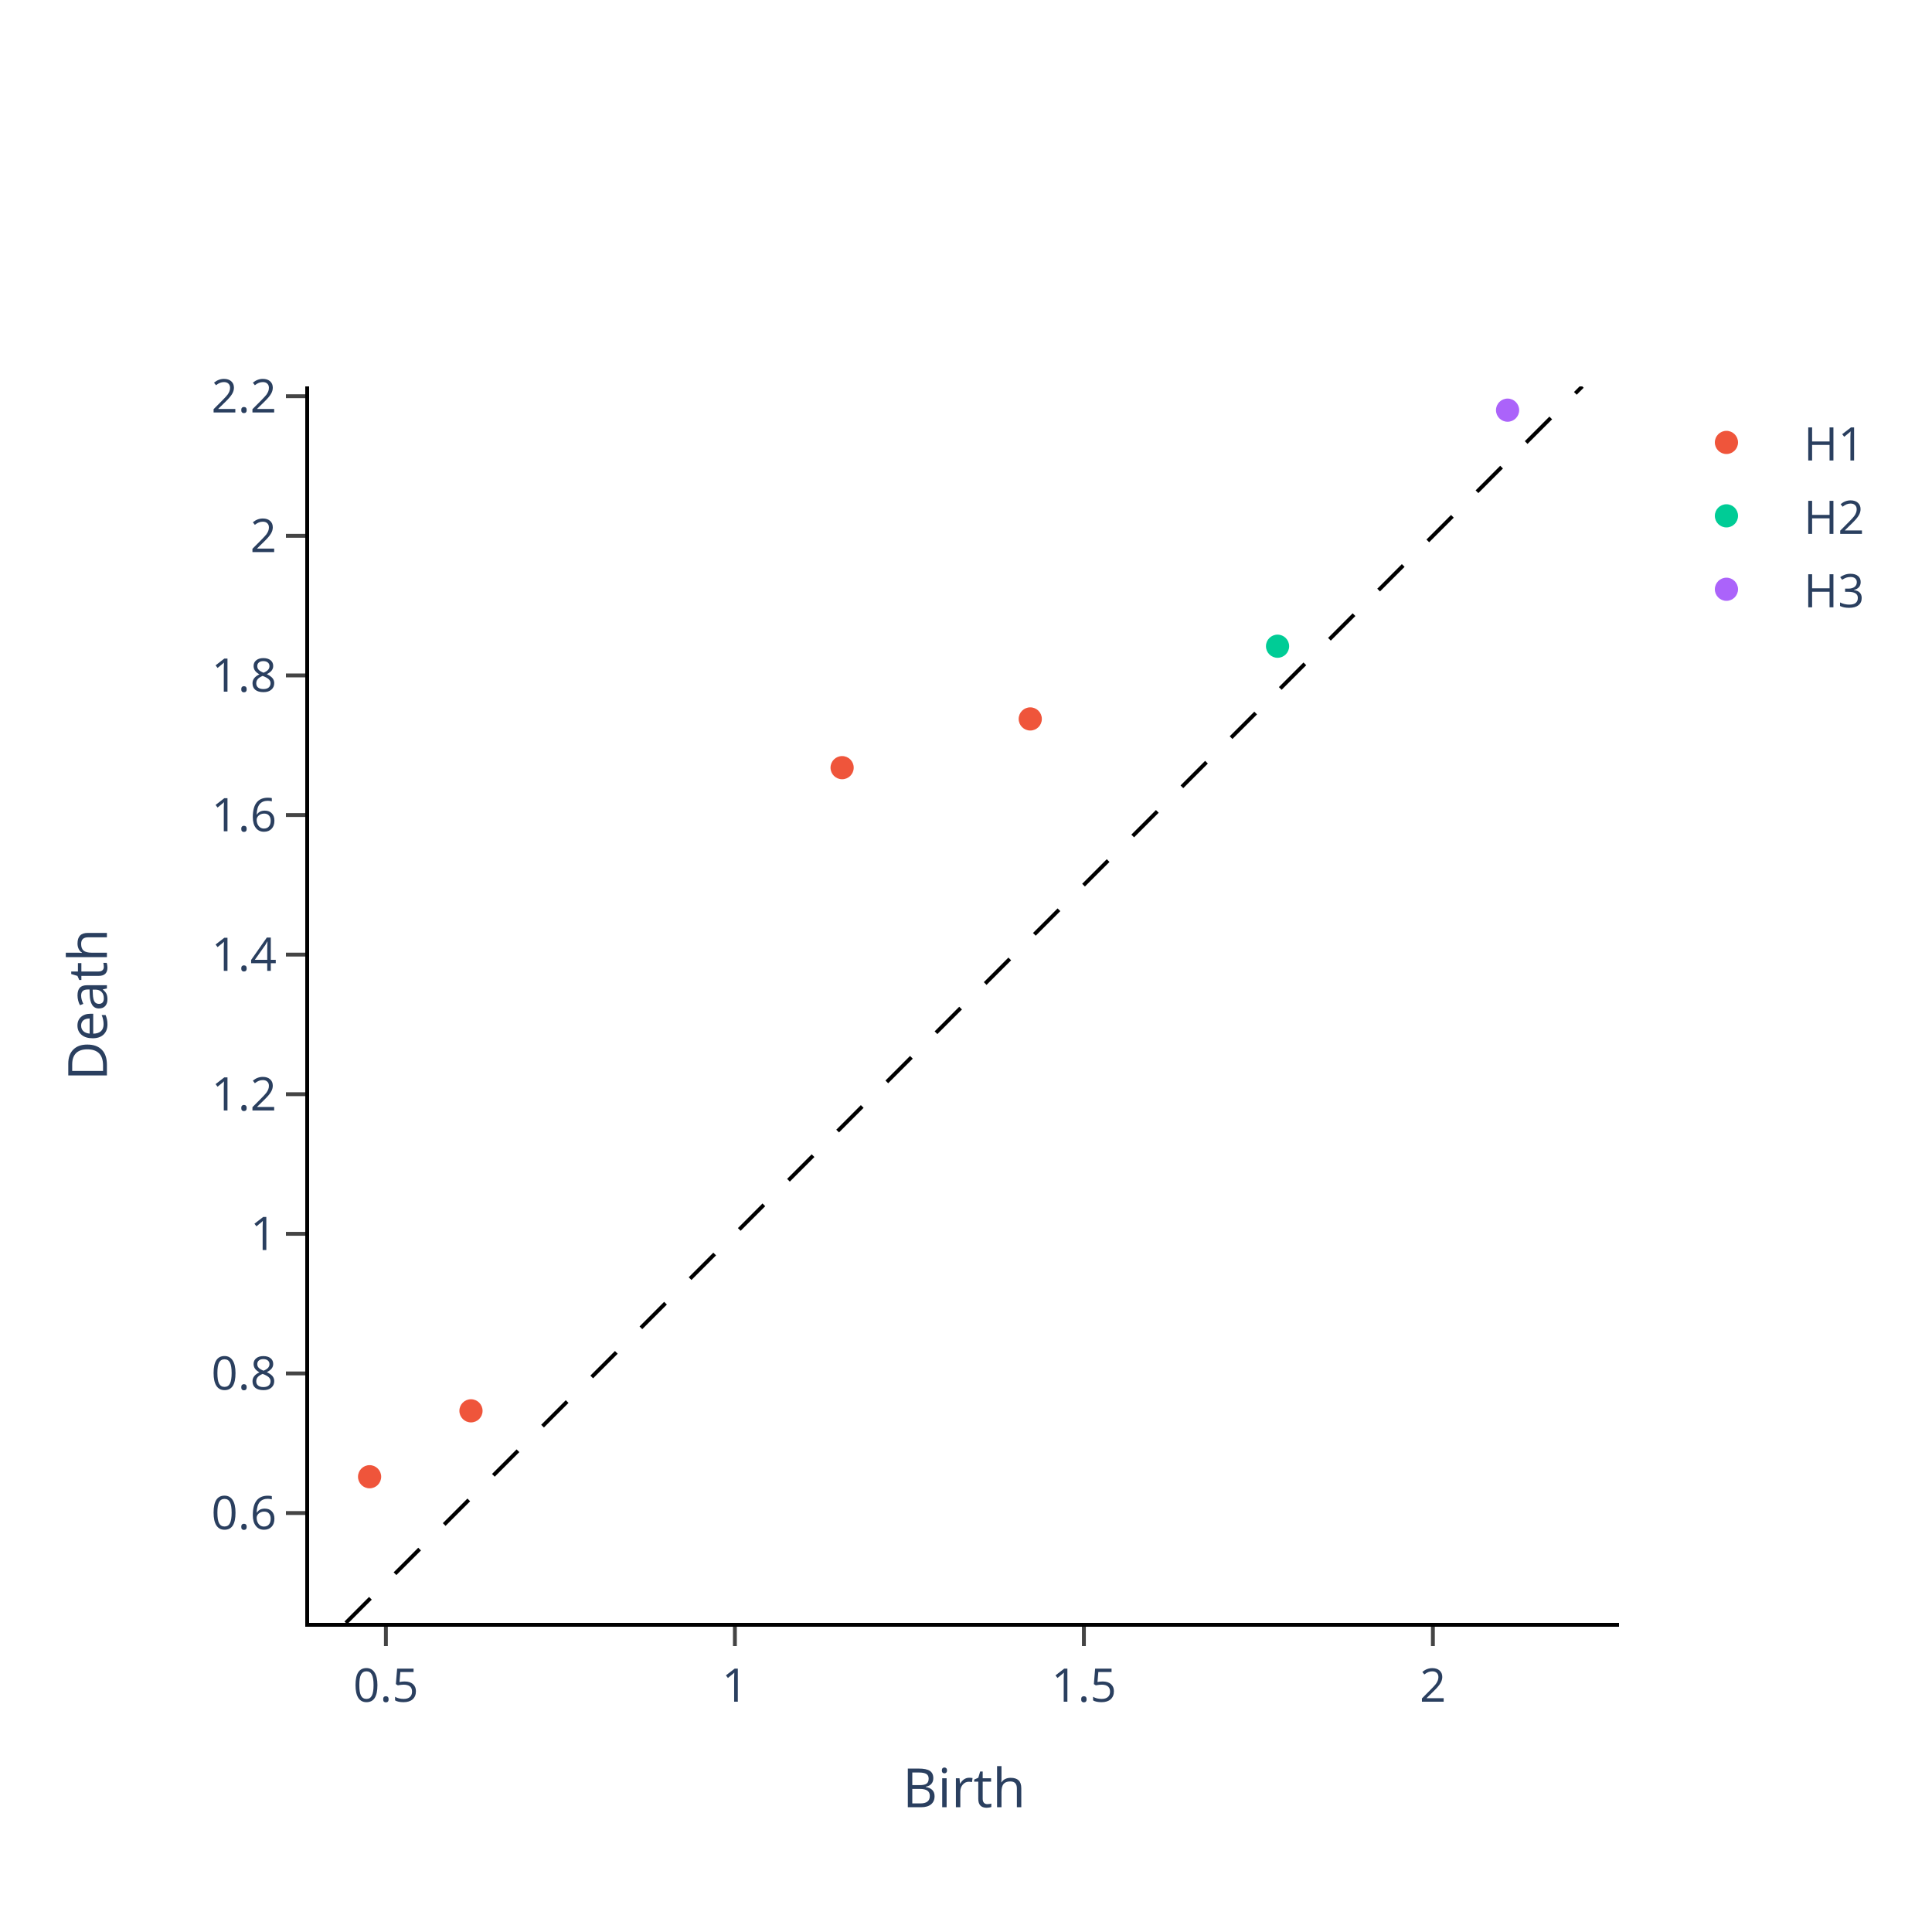
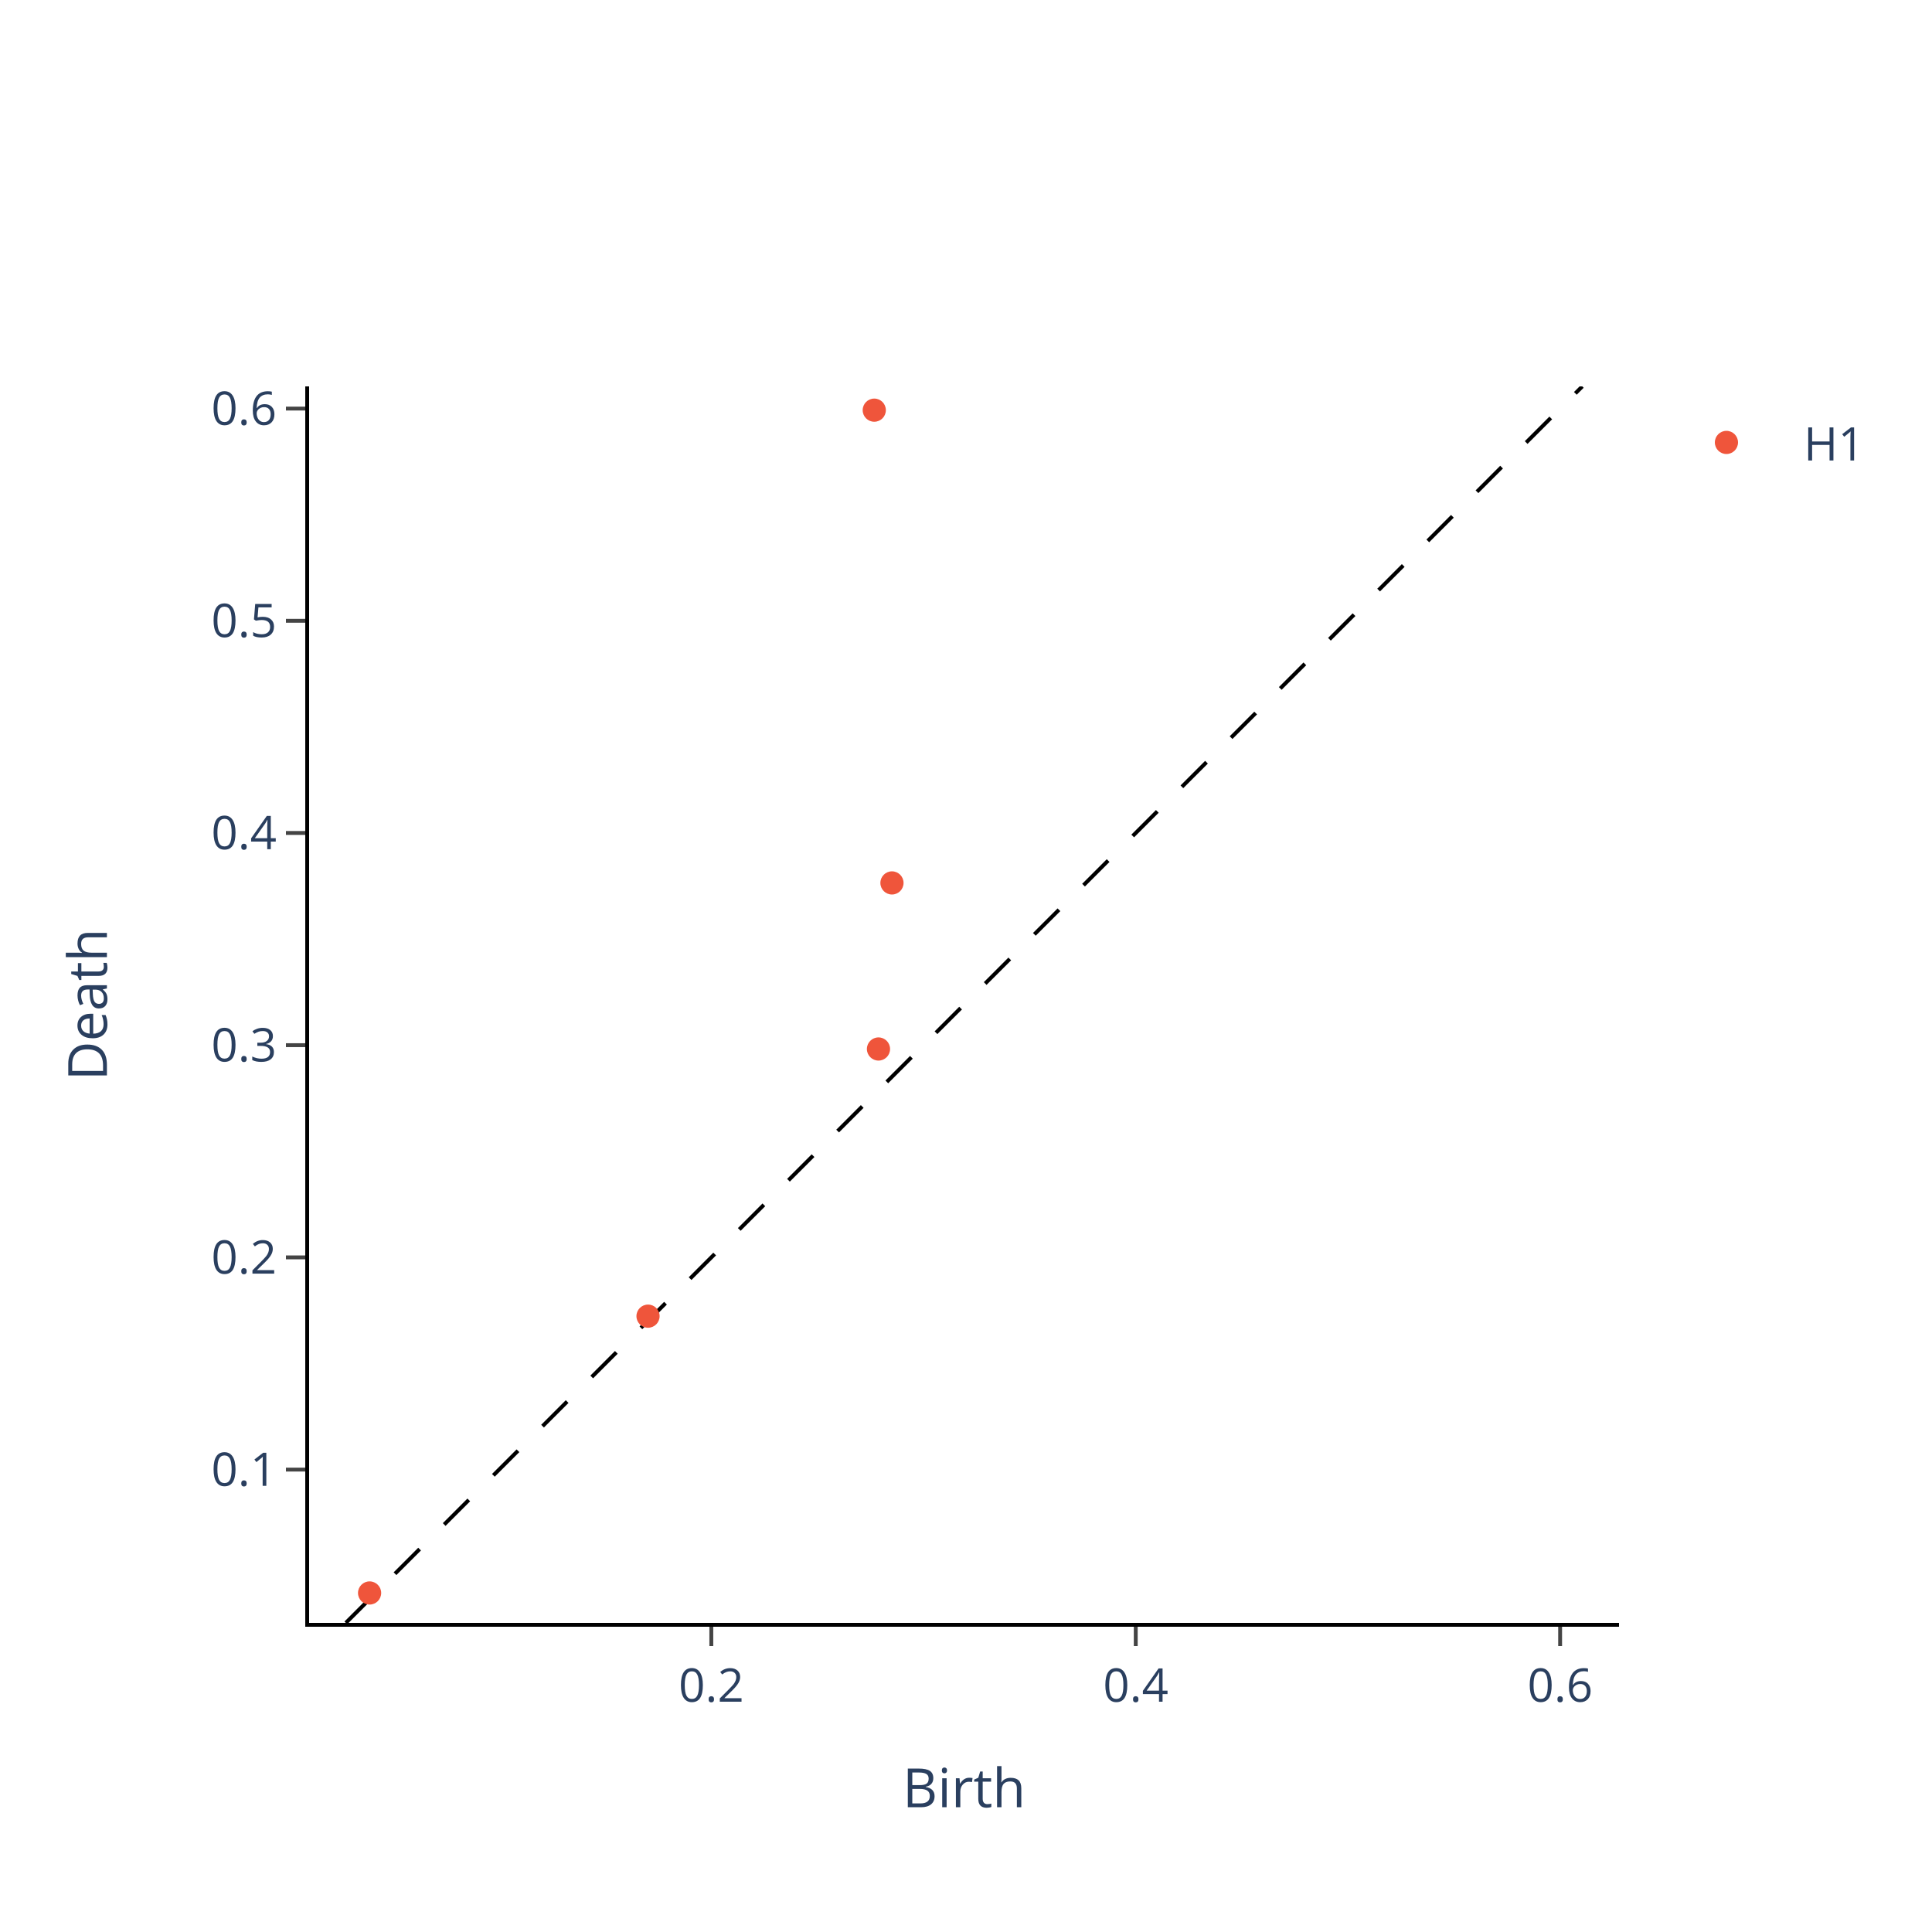
<svg xmlns="http://www.w3.org/2000/svg" class="main-svg" width="500" height="500" style="" viewBox="0 0 500 500">
  <rect x="0" y="0" width="500" height="500" style="fill: rgb(255, 255, 255); fill-opacity: 1;" />
-   <defs id="defs-da0922">
+   <defs id="defs-3ab95b">
    <g class="clips">
-       <clipPath id="clipda0922xyplot" class="plotclip">
+       <clipPath id="clip3ab95bxyplot" class="plotclip">
        <rect width="339" height="320" />
      </clipPath>
-       <clipPath class="axesclip" id="clipda0922x">
+       <clipPath class="axesclip" id="clip3ab95bx">
        <rect x="80" y="0" width="339" height="500" />
      </clipPath>
-       <clipPath class="axesclip" id="clipda0922y">
+       <clipPath class="axesclip" id="clip3ab95by">
        <rect x="0" y="100" width="500" height="320" />
      </clipPath>
-       <clipPath class="axesclip" id="clipda0922xy">
+       <clipPath class="axesclip" id="clip3ab95bxy">
        <rect x="80" y="100" width="339" height="320" />
      </clipPath>
    </g>
    <g class="gradients" />
    <g class="patterns" />
  </defs>
  <g class="bglayer" />
  <g class="layer-below">
    <g class="imagelayer" />
    <g class="shapelayer" />
  </g>
  <g class="cartesianlayer">
    <g class="subplot xy">
      <g class="layer-subplot">
        <g class="shapelayer" />
        <g class="imagelayer" />
      </g>
      <g class="minor-gridlayer">
        <g class="x" />
        <g class="y" />
      </g>
      <g class="gridlayer">
        <g class="x">
-           <path class="xgrid crisp" transform="translate(99.87,0)" d="M0,100v320" style="stroke: rgb(255, 255, 255); stroke-opacity: 1; stroke-width: 1px;" />
-           <path class="xgrid crisp" transform="translate(190.19,0)" d="M0,100v320" style="stroke: rgb(255, 255, 255); stroke-opacity: 1; stroke-width: 1px;" />
-           <path class="xgrid crisp" transform="translate(280.51,0)" d="M0,100v320" style="stroke: rgb(255, 255, 255); stroke-opacity: 1; stroke-width: 1px;" />
-           <path class="xgrid crisp" transform="translate(370.83,0)" d="M0,100v320" style="stroke: rgb(255, 255, 255); stroke-opacity: 1; stroke-width: 1px;" />
+           <path class="xgrid crisp" transform="translate(184.09,0)" d="M0,100v320" style="stroke: rgb(255, 255, 255); stroke-opacity: 1; stroke-width: 1px;" />
+           <path class="xgrid crisp" transform="translate(293.93,0)" d="M0,100v320" style="stroke: rgb(255, 255, 255); stroke-opacity: 1; stroke-width: 1px;" />
+           <path class="xgrid crisp" transform="translate(403.76,0)" d="M0,100v320" style="stroke: rgb(255, 255, 255); stroke-opacity: 1; stroke-width: 1px;" />
        </g>
        <g class="y">
-           <path class="ygrid crisp" transform="translate(0,391.57)" d="M80,0h339" style="stroke: rgb(255, 255, 255); stroke-opacity: 1; stroke-width: 1px;" />
-           <path class="ygrid crisp" transform="translate(0,355.44)" d="M80,0h339" style="stroke: rgb(255, 255, 255); stroke-opacity: 1; stroke-width: 1px;" />
-           <path class="ygrid crisp" transform="translate(0,319.31)" d="M80,0h339" style="stroke: rgb(255, 255, 255); stroke-opacity: 1; stroke-width: 1px;" />
-           <path class="ygrid crisp" transform="translate(0,283.18)" d="M80,0h339" style="stroke: rgb(255, 255, 255); stroke-opacity: 1; stroke-width: 1px;" />
-           <path class="ygrid crisp" transform="translate(0,247.05)" d="M80,0h339" style="stroke: rgb(255, 255, 255); stroke-opacity: 1; stroke-width: 1px;" />
-           <path class="ygrid crisp" transform="translate(0,210.93)" d="M80,0h339" style="stroke: rgb(255, 255, 255); stroke-opacity: 1; stroke-width: 1px;" />
-           <path class="ygrid crisp" transform="translate(0,174.8)" d="M80,0h339" style="stroke: rgb(255, 255, 255); stroke-opacity: 1; stroke-width: 1px;" />
-           <path class="ygrid crisp" transform="translate(0,138.67)" d="M80,0h339" style="stroke: rgb(255, 255, 255); stroke-opacity: 1; stroke-width: 1px;" />
-           <path class="ygrid crisp" transform="translate(0,102.54)" d="M80,0h339" style="stroke: rgb(255, 255, 255); stroke-opacity: 1; stroke-width: 1px;" />
+           <path class="ygrid crisp" transform="translate(0,380.33)" d="M80,0h339" style="stroke: rgb(255, 255, 255); stroke-opacity: 1; stroke-width: 1px;" />
+           <path class="ygrid crisp" transform="translate(0,325.41)" d="M80,0h339" style="stroke: rgb(255, 255, 255); stroke-opacity: 1; stroke-width: 1px;" />
+           <path class="ygrid crisp" transform="translate(0,270.49)" d="M80,0h339" style="stroke: rgb(255, 255, 255); stroke-opacity: 1; stroke-width: 1px;" />
+           <path class="ygrid crisp" transform="translate(0,215.57)" d="M80,0h339" style="stroke: rgb(255, 255, 255); stroke-opacity: 1; stroke-width: 1px;" />
+           <path class="ygrid crisp" transform="translate(0,160.66)" d="M80,0h339" style="stroke: rgb(255, 255, 255); stroke-opacity: 1; stroke-width: 1px;" />
+           <path class="ygrid crisp" transform="translate(0,105.74)" d="M80,0h339" style="stroke: rgb(255, 255, 255); stroke-opacity: 1; stroke-width: 1px;" />
        </g>
      </g>
      <g class="zerolinelayer" />
      <path class="xlines-below" />
      <path class="ylines-below" />
      <g class="overlines-below" />
      <g class="xaxislayer-below" />
      <g class="yaxislayer-below" />
      <g class="overaxes-below" />
-       <g class="plot" transform="translate(80,100)" clip-path="url(#clipda0922xyplot)">
+       <g class="plot" transform="translate(80,100)" clip-path="url(#clip3ab95bxyplot)">
        <g class="scatterlayer mlayer">
-           <g class="trace scatter traceedb0b0" style="stroke-miterlimit: 2; opacity: 1;">
+           <g class="trace scatter trace6d2a9c" style="stroke-miterlimit: 2; opacity: 1;">
            <g class="fills" />
            <g class="errorbars" />
            <g class="lines">
              <path class="js-line" d="M9.5,320L329.5,0" style="vector-effect: none; fill: none; stroke: rgb(0, 0, 0); stroke-opacity: 1; stroke-dasharray: 9px, 9px; stroke-width: 1px; opacity: 1;" />
            </g>
            <g class="points" />
            <g class="text" />
          </g>
-           <g class="trace scatter trace920188" style="stroke-miterlimit: 2; opacity: 1;">
+           <g class="trace scatter traceb9c7f3" style="stroke-miterlimit: 2; opacity: 1;">
            <g class="fills" />
            <g class="errorbars" />
            <g class="lines" />
            <g class="points">
-               <path class="point" transform="translate(186.63,86.06)" d="M3,0A3,3 0 1,1 0,-3A3,3 0 0,1 3,0Z" style="opacity: 1; stroke-width: 0px; fill: rgb(239, 85, 59); fill-opacity: 1;" />
-               <path class="point" transform="translate(137.94,98.67)" d="M3,0A3,3 0 1,1 0,-3A3,3 0 0,1 3,0Z" style="opacity: 1; stroke-width: 0px; fill: rgb(239, 85, 59); fill-opacity: 1;" />
-               <path class="point" transform="translate(41.89,265.12)" d="M3,0A3,3 0 1,1 0,-3A3,3 0 0,1 3,0Z" style="opacity: 1; stroke-width: 0px; fill: rgb(239, 85, 59); fill-opacity: 1;" />
-               <path class="point" transform="translate(15.65,282.18)" d="M3,0A3,3 0 1,1 0,-3A3,3 0 0,1 3,0Z" style="opacity: 1; stroke-width: 0px; fill: rgb(239, 85, 59); fill-opacity: 1;" />
-             </g>
-             <g class="text" />
-           </g>
-           <g class="trace scatter trace57d1c6" style="stroke-miterlimit: 2; opacity: 1;">
-             <g class="fills" />
-             <g class="errorbars" />
-             <g class="lines" />
-             <g class="points">
-               <path class="point" transform="translate(250.63,67.24)" d="M3,0A3,3 0 1,1 0,-3A3,3 0 0,1 3,0Z" style="opacity: 1; stroke-width: 0px; fill: rgb(0, 204, 150); fill-opacity: 1;" />
-             </g>
-             <g class="text" />
-           </g>
-           <g class="trace scatter tracebf302d" style="stroke-miterlimit: 2; opacity: 1;">
-             <g class="fills" />
-             <g class="errorbars" />
-             <g class="lines" />
-             <g class="points">
-               <path class="point" transform="translate(310.16,6.15)" d="M3,0A3,3 0 1,1 0,-3A3,3 0 0,1 3,0Z" style="opacity: 1; stroke-width: 0px; fill: rgb(171, 99, 250); fill-opacity: 1;" />
+               <path class="point" transform="translate(150.84,128.5)" d="M3,0A3,3 0 1,1 0,-3A3,3 0 0,1 3,0Z" style="opacity: 1; stroke-width: 0px; fill: rgb(239, 85, 59); fill-opacity: 1;" />
+               <path class="point" transform="translate(147.35,171.48)" d="M3,0A3,3 0 1,1 0,-3A3,3 0 0,1 3,0Z" style="opacity: 1; stroke-width: 0px; fill: rgb(239, 85, 59); fill-opacity: 1;" />
+               <path class="point" transform="translate(146.26,6.15)" d="M3,0A3,3 0 1,1 0,-3A3,3 0 0,1 3,0Z" style="opacity: 1; stroke-width: 0px; fill: rgb(239, 85, 59); fill-opacity: 1;" />
+               <path class="point" transform="translate(87.71,240.62)" d="M3,0A3,3 0 1,1 0,-3A3,3 0 0,1 3,0Z" style="opacity: 1; stroke-width: 0px; fill: rgb(239, 85, 59); fill-opacity: 1;" />
+               <path class="point" transform="translate(15.65,312.26)" d="M3,0A3,3 0 1,1 0,-3A3,3 0 0,1 3,0Z" style="opacity: 1; stroke-width: 0px; fill: rgb(239, 85, 59); fill-opacity: 1;" />
            </g>
            <g class="text" />
          </g>
        </g>
      </g>
      <g class="overplot" />
      <path class="xlines-above crisp" d="M79,420.5H419" style="fill: none; stroke-width: 1px; stroke: rgb(0, 0, 0); stroke-opacity: 1;" />
      <path class="ylines-above crisp" d="M79.5,100V420" style="fill: none; stroke-width: 1px; stroke: rgb(0, 0, 0); stroke-opacity: 1;" />
      <g class="overlines-above" />
      <g class="xaxislayer-above">
-         <path class="xtick ticks crisp" d="M0,421v5" transform="translate(99.87,0)" style="stroke: rgb(68, 68, 68); stroke-opacity: 1; stroke-width: 1px;" />
-         <path class="xtick ticks crisp" d="M0,421v5" transform="translate(190.19,0)" style="stroke: rgb(68, 68, 68); stroke-opacity: 1; stroke-width: 1px;" />
-         <path class="xtick ticks crisp" d="M0,421v5" transform="translate(280.51,0)" style="stroke: rgb(68, 68, 68); stroke-opacity: 1; stroke-width: 1px;" />
-         <path class="xtick ticks crisp" d="M0,421v5" transform="translate(370.83,0)" style="stroke: rgb(68, 68, 68); stroke-opacity: 1; stroke-width: 1px;" />
+         <path class="xtick ticks crisp" d="M0,421v5" transform="translate(184.09,0)" style="stroke: rgb(68, 68, 68); stroke-opacity: 1; stroke-width: 1px;" />
+         <path class="xtick ticks crisp" d="M0,421v5" transform="translate(293.93,0)" style="stroke: rgb(68, 68, 68); stroke-opacity: 1; stroke-width: 1px;" />
+         <path class="xtick ticks crisp" d="M0,421v5" transform="translate(403.76,0)" style="stroke: rgb(68, 68, 68); stroke-opacity: 1; stroke-width: 1px;" />
        <g class="xtick">
-           <text text-anchor="middle" x="0" y="440.4" transform="translate(99.87,0)" style="font-family: 'Open Sans', verdana, arial, sans-serif; font-size: 12px; fill: rgb(42, 63, 95); fill-opacity: 1; white-space: pre; opacity: 1;">0.5</text>
+           <text text-anchor="middle" x="0" y="440.4" transform="translate(184.09,0)" style="font-family: 'Open Sans', verdana, arial, sans-serif; font-size: 12px; fill: rgb(42, 63, 95); fill-opacity: 1; white-space: pre; opacity: 1;">0.2</text>
        </g>
        <g class="xtick">
-           <text text-anchor="middle" x="0" y="440.4" style="font-family: 'Open Sans', verdana, arial, sans-serif; font-size: 12px; fill: rgb(42, 63, 95); fill-opacity: 1; white-space: pre; opacity: 1;" transform="translate(190.19,0)">1</text>
+           <text text-anchor="middle" x="0" y="440.4" style="font-family: 'Open Sans', verdana, arial, sans-serif; font-size: 12px; fill: rgb(42, 63, 95); fill-opacity: 1; white-space: pre; opacity: 1;" transform="translate(293.93,0)">0.4</text>
        </g>
        <g class="xtick">
-           <text text-anchor="middle" x="0" y="440.4" style="font-family: 'Open Sans', verdana, arial, sans-serif; font-size: 12px; fill: rgb(42, 63, 95); fill-opacity: 1; white-space: pre; opacity: 1;" transform="translate(280.51,0)">1.5</text>
-         </g>
-         <g class="xtick">
-           <text text-anchor="middle" x="0" y="440.4" style="font-family: 'Open Sans', verdana, arial, sans-serif; font-size: 12px; fill: rgb(42, 63, 95); fill-opacity: 1; white-space: pre; opacity: 1;" transform="translate(370.83,0)">2</text>
+           <text text-anchor="middle" x="0" y="440.4" style="font-family: 'Open Sans', verdana, arial, sans-serif; font-size: 12px; fill: rgb(42, 63, 95); fill-opacity: 1; white-space: pre; opacity: 1;" transform="translate(403.76,0)">0.6</text>
        </g>
      </g>
      <g class="yaxislayer-above">
-         <path class="ytick ticks crisp" d="M79,0h-5" transform="translate(0,391.57)" style="stroke: rgb(68, 68, 68); stroke-opacity: 1; stroke-width: 1px;" />
-         <path class="ytick ticks crisp" d="M79,0h-5" transform="translate(0,355.44)" style="stroke: rgb(68, 68, 68); stroke-opacity: 1; stroke-width: 1px;" />
-         <path class="ytick ticks crisp" d="M79,0h-5" transform="translate(0,319.31)" style="stroke: rgb(68, 68, 68); stroke-opacity: 1; stroke-width: 1px;" />
-         <path class="ytick ticks crisp" d="M79,0h-5" transform="translate(0,283.18)" style="stroke: rgb(68, 68, 68); stroke-opacity: 1; stroke-width: 1px;" />
-         <path class="ytick ticks crisp" d="M79,0h-5" transform="translate(0,247.05)" style="stroke: rgb(68, 68, 68); stroke-opacity: 1; stroke-width: 1px;" />
-         <path class="ytick ticks crisp" d="M79,0h-5" transform="translate(0,210.93)" style="stroke: rgb(68, 68, 68); stroke-opacity: 1; stroke-width: 1px;" />
-         <path class="ytick ticks crisp" d="M79,0h-5" transform="translate(0,174.8)" style="stroke: rgb(68, 68, 68); stroke-opacity: 1; stroke-width: 1px;" />
-         <path class="ytick ticks crisp" d="M79,0h-5" transform="translate(0,138.67)" style="stroke: rgb(68, 68, 68); stroke-opacity: 1; stroke-width: 1px;" />
-         <path class="ytick ticks crisp" d="M79,0h-5" transform="translate(0,102.54)" style="stroke: rgb(68, 68, 68); stroke-opacity: 1; stroke-width: 1px;" />
+         <path class="ytick ticks crisp" d="M79,0h-5" transform="translate(0,380.33)" style="stroke: rgb(68, 68, 68); stroke-opacity: 1; stroke-width: 1px;" />
+         <path class="ytick ticks crisp" d="M79,0h-5" transform="translate(0,325.41)" style="stroke: rgb(68, 68, 68); stroke-opacity: 1; stroke-width: 1px;" />
+         <path class="ytick ticks crisp" d="M79,0h-5" transform="translate(0,270.49)" style="stroke: rgb(68, 68, 68); stroke-opacity: 1; stroke-width: 1px;" />
+         <path class="ytick ticks crisp" d="M79,0h-5" transform="translate(0,215.57)" style="stroke: rgb(68, 68, 68); stroke-opacity: 1; stroke-width: 1px;" />
+         <path class="ytick ticks crisp" d="M79,0h-5" transform="translate(0,160.66)" style="stroke: rgb(68, 68, 68); stroke-opacity: 1; stroke-width: 1px;" />
+         <path class="ytick ticks crisp" d="M79,0h-5" transform="translate(0,105.74)" style="stroke: rgb(68, 68, 68); stroke-opacity: 1; stroke-width: 1px;" />
        <g class="ytick">
-           <text text-anchor="end" x="71.6" y="4.2" transform="translate(0,391.57)" style="font-family: 'Open Sans', verdana, arial, sans-serif; font-size: 12px; fill: rgb(42, 63, 95); fill-opacity: 1; white-space: pre; opacity: 1;">0.6</text>
+           <text text-anchor="end" x="71.6" y="4.2" transform="translate(0,380.33)" style="font-family: 'Open Sans', verdana, arial, sans-serif; font-size: 12px; fill: rgb(42, 63, 95); fill-opacity: 1; white-space: pre; opacity: 1;">0.1</text>
        </g>
        <g class="ytick">
-           <text text-anchor="end" x="71.6" y="4.2" style="font-family: 'Open Sans', verdana, arial, sans-serif; font-size: 12px; fill: rgb(42, 63, 95); fill-opacity: 1; white-space: pre; opacity: 1;" transform="translate(0,355.44)">0.8</text>
+           <text text-anchor="end" x="71.6" y="4.2" style="font-family: 'Open Sans', verdana, arial, sans-serif; font-size: 12px; fill: rgb(42, 63, 95); fill-opacity: 1; white-space: pre; opacity: 1;" transform="translate(0,325.41)">0.2</text>
        </g>
        <g class="ytick">
-           <text text-anchor="end" x="71.6" y="4.2" style="font-family: 'Open Sans', verdana, arial, sans-serif; font-size: 12px; fill: rgb(42, 63, 95); fill-opacity: 1; white-space: pre; opacity: 1;" transform="translate(0,319.31)">1</text>
+           <text text-anchor="end" x="71.6" y="4.2" style="font-family: 'Open Sans', verdana, arial, sans-serif; font-size: 12px; fill: rgb(42, 63, 95); fill-opacity: 1; white-space: pre; opacity: 1;" transform="translate(0,270.49)">0.3</text>
        </g>
        <g class="ytick">
-           <text text-anchor="end" x="71.6" y="4.2" style="font-family: 'Open Sans', verdana, arial, sans-serif; font-size: 12px; fill: rgb(42, 63, 95); fill-opacity: 1; white-space: pre; opacity: 1;" transform="translate(0,283.18)">1.2</text>
+           <text text-anchor="end" x="71.6" y="4.2" style="font-family: 'Open Sans', verdana, arial, sans-serif; font-size: 12px; fill: rgb(42, 63, 95); fill-opacity: 1; white-space: pre; opacity: 1;" transform="translate(0,215.57)">0.4</text>
        </g>
        <g class="ytick">
-           <text text-anchor="end" x="71.6" y="4.2" style="font-family: 'Open Sans', verdana, arial, sans-serif; font-size: 12px; fill: rgb(42, 63, 95); fill-opacity: 1; white-space: pre; opacity: 1;" transform="translate(0,247.05)">1.4</text>
+           <text text-anchor="end" x="71.6" y="4.2" style="font-family: 'Open Sans', verdana, arial, sans-serif; font-size: 12px; fill: rgb(42, 63, 95); fill-opacity: 1; white-space: pre; opacity: 1;" transform="translate(0,160.66)">0.5</text>
        </g>
        <g class="ytick">
-           <text text-anchor="end" x="71.6" y="4.2" style="font-family: 'Open Sans', verdana, arial, sans-serif; font-size: 12px; fill: rgb(42, 63, 95); fill-opacity: 1; white-space: pre; opacity: 1;" transform="translate(0,210.93)">1.6</text>
-         </g>
-         <g class="ytick">
-           <text text-anchor="end" x="71.6" y="4.2" style="font-family: 'Open Sans', verdana, arial, sans-serif; font-size: 12px; fill: rgb(42, 63, 95); fill-opacity: 1; white-space: pre; opacity: 1;" transform="translate(0,174.8)">1.8</text>
-         </g>
-         <g class="ytick">
-           <text text-anchor="end" x="71.6" y="4.2" style="font-family: 'Open Sans', verdana, arial, sans-serif; font-size: 12px; fill: rgb(42, 63, 95); fill-opacity: 1; white-space: pre; opacity: 1;" transform="translate(0,138.67)">2</text>
-         </g>
-         <g class="ytick">
-           <text text-anchor="end" x="71.6" y="4.2" style="font-family: 'Open Sans', verdana, arial, sans-serif; font-size: 12px; fill: rgb(42, 63, 95); fill-opacity: 1; white-space: pre; opacity: 1;" transform="translate(0,102.54)">2.2</text>
+           <text text-anchor="end" x="71.6" y="4.2" style="font-family: 'Open Sans', verdana, arial, sans-serif; font-size: 12px; fill: rgb(42, 63, 95); fill-opacity: 1; white-space: pre; opacity: 1;" transform="translate(0,105.74)">0.6</text>
        </g>
      </g>
      <g class="overaxes-above" />
    </g>
  </g>
  <g class="polarlayer" />
  <g class="smithlayer" />
  <g class="ternarylayer" />
  <g class="geolayer" />
  <g class="funnelarealayer" />
  <g class="pielayer" />
  <g class="iciclelayer" />
  <g class="treemaplayer" />
  <g class="sunburstlayer" />
  <g class="glimages" />
-   <defs id="topdefs-da0922">
+   <defs id="topdefs-3ab95b">
    <g class="clips" />
-     <clipPath id="legendda0922">
-       <rect width="62" height="67" x="0" y="0" />
+     <clipPath id="legend3ab95b">
+       <rect width="62" height="29" x="0" y="0" />
    </clipPath>
  </defs>
  <g class="layer-above">
    <g class="imagelayer" />
    <g class="shapelayer" />
  </g>
  <g class="infolayer">
    <g class="legend" pointer-events="all" transform="translate(426.8,100)">
-       <rect class="bg" shape-rendering="crispEdges" width="62" height="67" x="0" y="0" style="stroke: rgb(68, 68, 68); stroke-opacity: 1; fill: rgb(255, 255, 255); fill-opacity: 1; stroke-width: 0px;" />
-       <g class="scrollbox" transform="" clip-path="url(#legendda0922)">
+       <rect class="bg" shape-rendering="crispEdges" width="62" height="29" x="0" y="0" style="stroke: rgb(68, 68, 68); stroke-opacity: 1; fill: rgb(255, 255, 255); fill-opacity: 1; stroke-width: 0px;" />
+       <g class="scrollbox" transform="" clip-path="url(#legend3ab95b)">
        <g class="groups">
          <g class="traces" transform="translate(0,14.5)" style="opacity: 1;">
            <text class="legendtext" text-anchor="start" x="40" y="4.68" style="font-family: 'Open Sans', verdana, arial, sans-serif; font-size: 12px; fill: rgb(42, 63, 95); fill-opacity: 1; white-space: pre;">H1</text>
            <g class="layers" style="opacity: 1;">
              <g class="legendfill" />
              <g class="legendlines" />
              <g class="legendsymbols">
                <g class="legendpoints">
                  <path class="scatterpts" transform="translate(20,0)" d="M3,0A3,3 0 1,1 0,-3A3,3 0 0,1 3,0Z" style="opacity: 1; stroke-width: 0px; fill: rgb(239, 85, 59); fill-opacity: 1;" />
-                 </g>
-               </g>
-             </g>
-             <rect class="legendtoggle" x="0" y="-9.5" width="56.656" height="19" style="fill: rgb(0, 0, 0); fill-opacity: 0;" />
-           </g>
-           <g class="traces" transform="translate(0,33.5)" style="opacity: 1;">
-             <text class="legendtext" text-anchor="start" x="40" y="4.68" style="font-family: 'Open Sans', verdana, arial, sans-serif; font-size: 12px; fill: rgb(42, 63, 95); fill-opacity: 1; white-space: pre;">H2</text>
-             <g class="layers" style="opacity: 1;">
-               <g class="legendfill" />
-               <g class="legendlines" />
-               <g class="legendsymbols">
-                 <g class="legendpoints">
-                   <path class="scatterpts" transform="translate(20,0)" d="M3,0A3,3 0 1,1 0,-3A3,3 0 0,1 3,0Z" style="opacity: 1; stroke-width: 0px; fill: rgb(0, 204, 150); fill-opacity: 1;" />
-                 </g>
-               </g>
-             </g>
-             <rect class="legendtoggle" x="0" y="-9.5" width="56.656" height="19" style="fill: rgb(0, 0, 0); fill-opacity: 0;" />
-           </g>
-           <g class="traces" transform="translate(0,52.5)" style="opacity: 1;">
-             <text class="legendtext" text-anchor="start" x="40" y="4.68" style="font-family: 'Open Sans', verdana, arial, sans-serif; font-size: 12px; fill: rgb(42, 63, 95); fill-opacity: 1; white-space: pre;">H3</text>
-             <g class="layers" style="opacity: 1;">
-               <g class="legendfill" />
-               <g class="legendlines" />
-               <g class="legendsymbols">
-                 <g class="legendpoints">
-                   <path class="scatterpts" transform="translate(20,0)" d="M3,0A3,3 0 1,1 0,-3A3,3 0 0,1 3,0Z" style="opacity: 1; stroke-width: 0px; fill: rgb(171, 99, 250); fill-opacity: 1;" />
                </g>
              </g>
            </g>
            <rect class="legendtoggle" x="0" y="-9.5" width="56.656" height="19" style="fill: rgb(0, 0, 0); fill-opacity: 0;" />
          </g>
        </g>
      </g>
      <rect class="scrollbar" rx="20" ry="3" width="0" height="0" x="0" y="0" style="fill: rgb(128, 139, 164); fill-opacity: 1;" />
    </g>
    <g class="g-gtitle" />
    <g class="g-xtitle">
      <text class="xtitle" x="249.5" y="467.706" text-anchor="middle" style="font-family: 'Open Sans', verdana, arial, sans-serif; font-size: 14px; fill: rgb(42, 63, 95); opacity: 1; font-weight: normal; white-space: pre;">Birth</text>
    </g>
    <g class="g-ytitle">
      <text class="ytitle" transform="rotate(-90,27.66875,260)" x="27.669" y="260" text-anchor="middle" style="font-family: 'Open Sans', verdana, arial, sans-serif; font-size: 14px; fill: rgb(42, 63, 95); opacity: 1; font-weight: normal; white-space: pre;">Death</text>
    </g>
  </g>
</svg>
